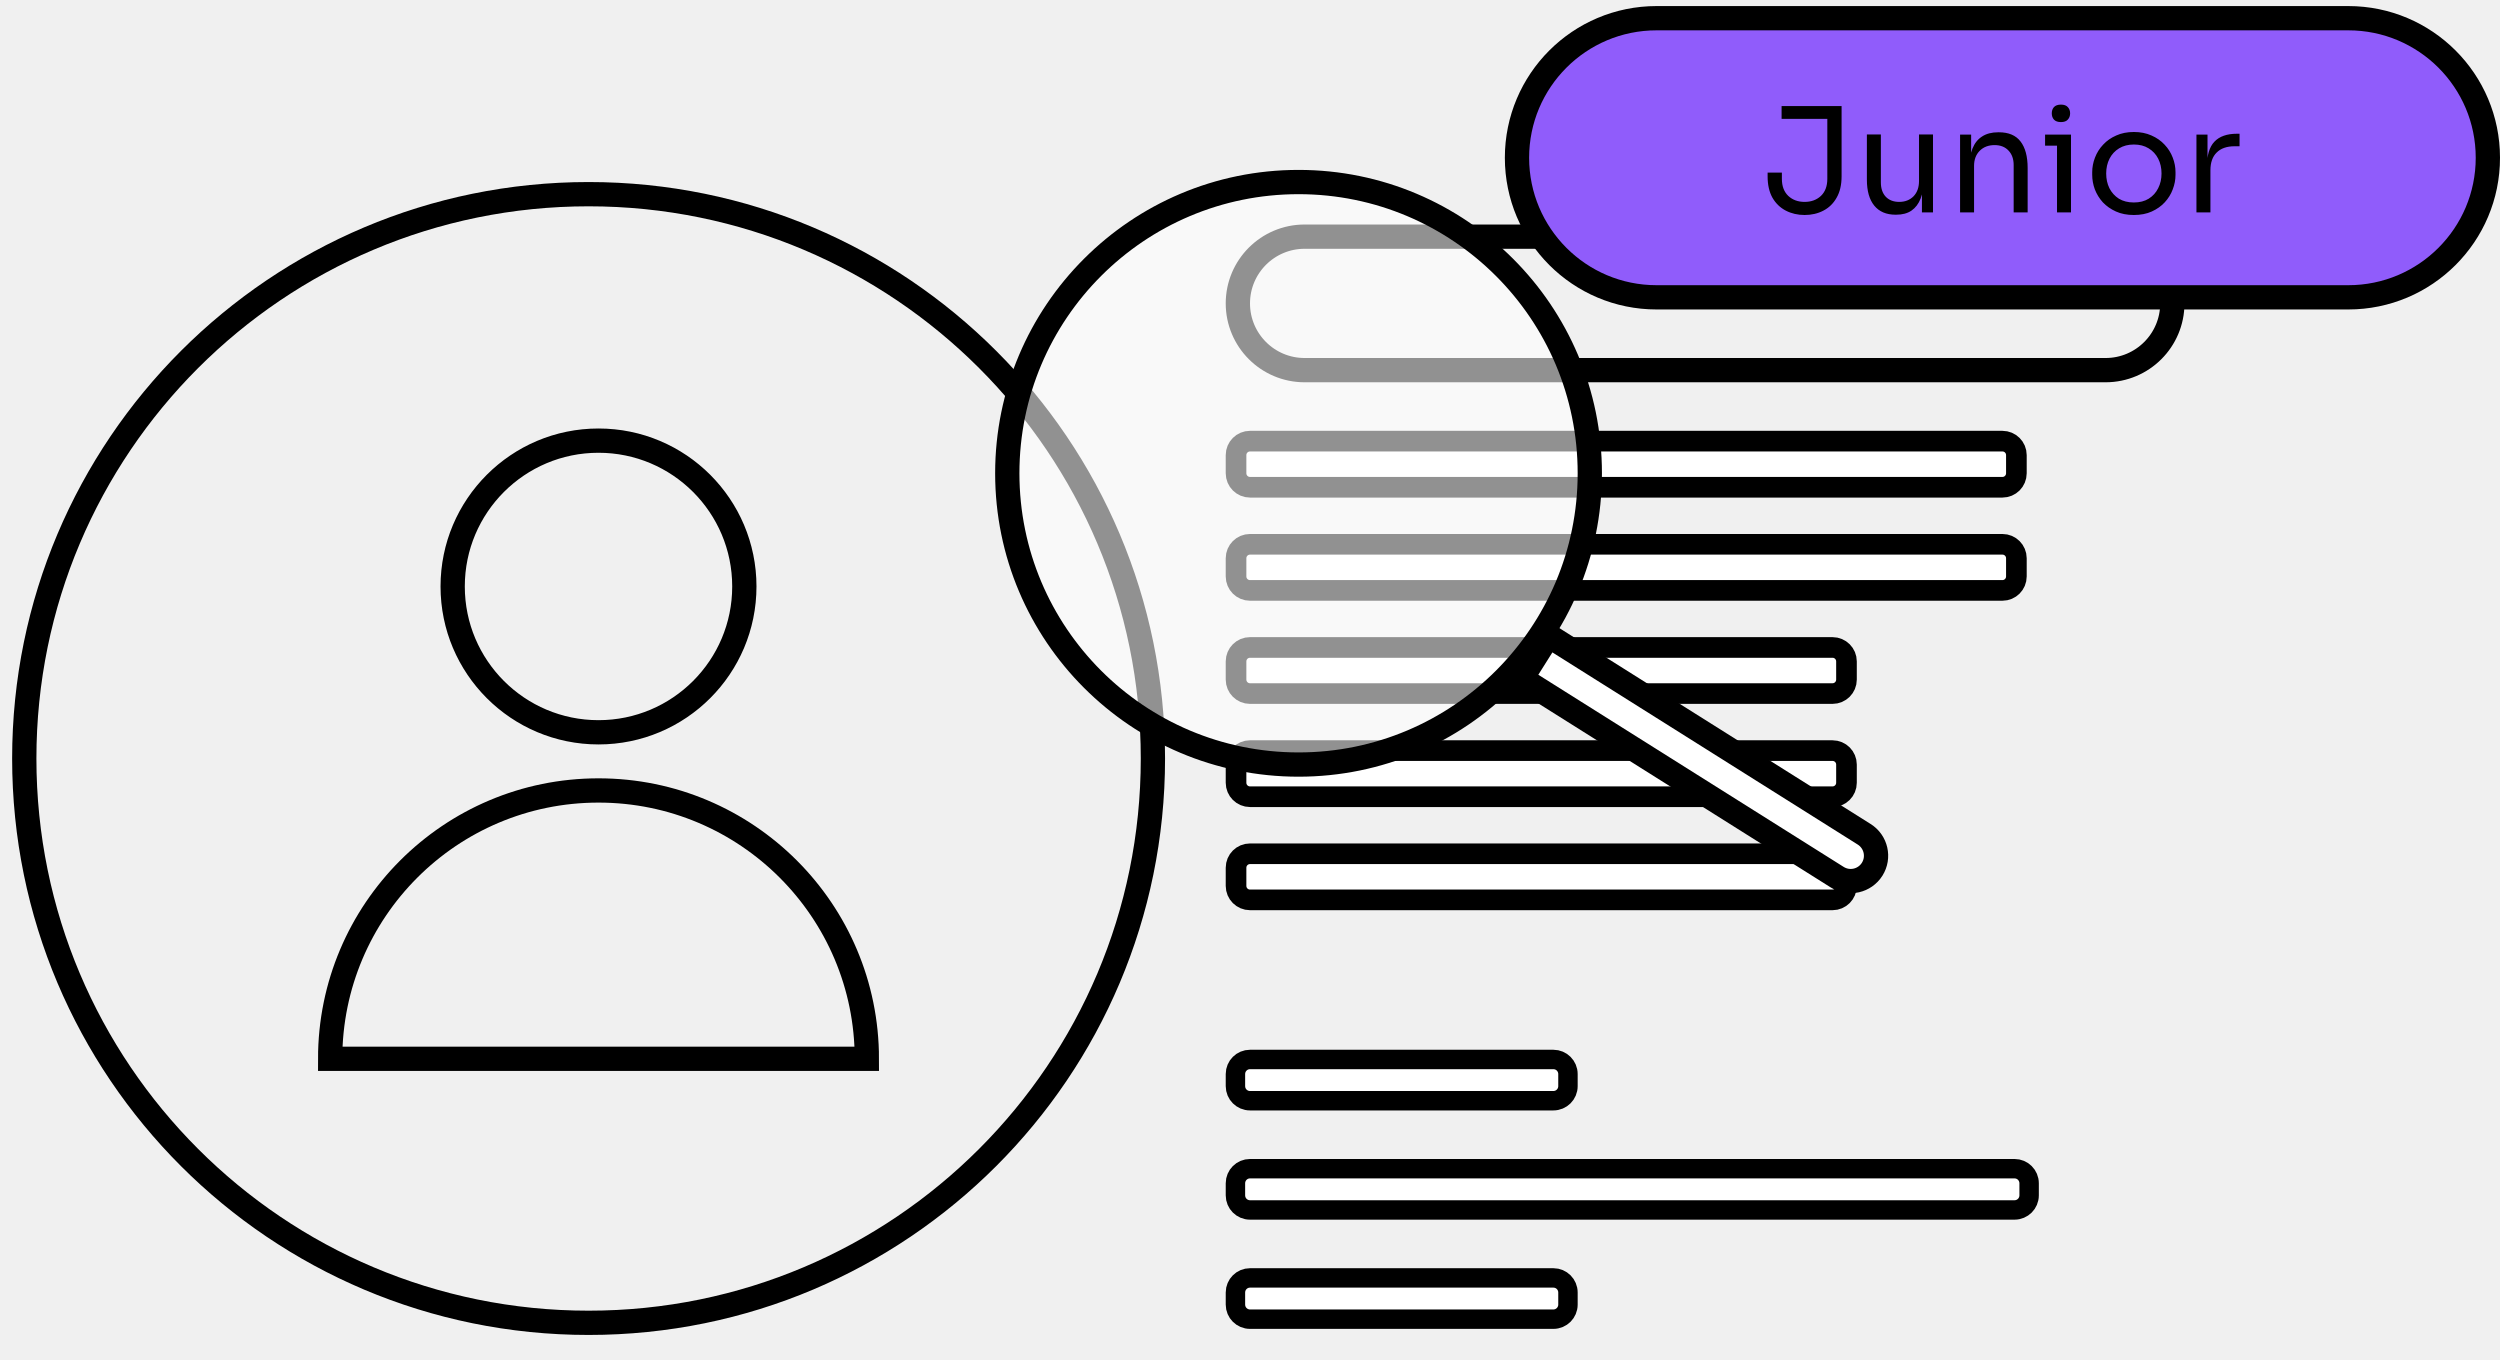
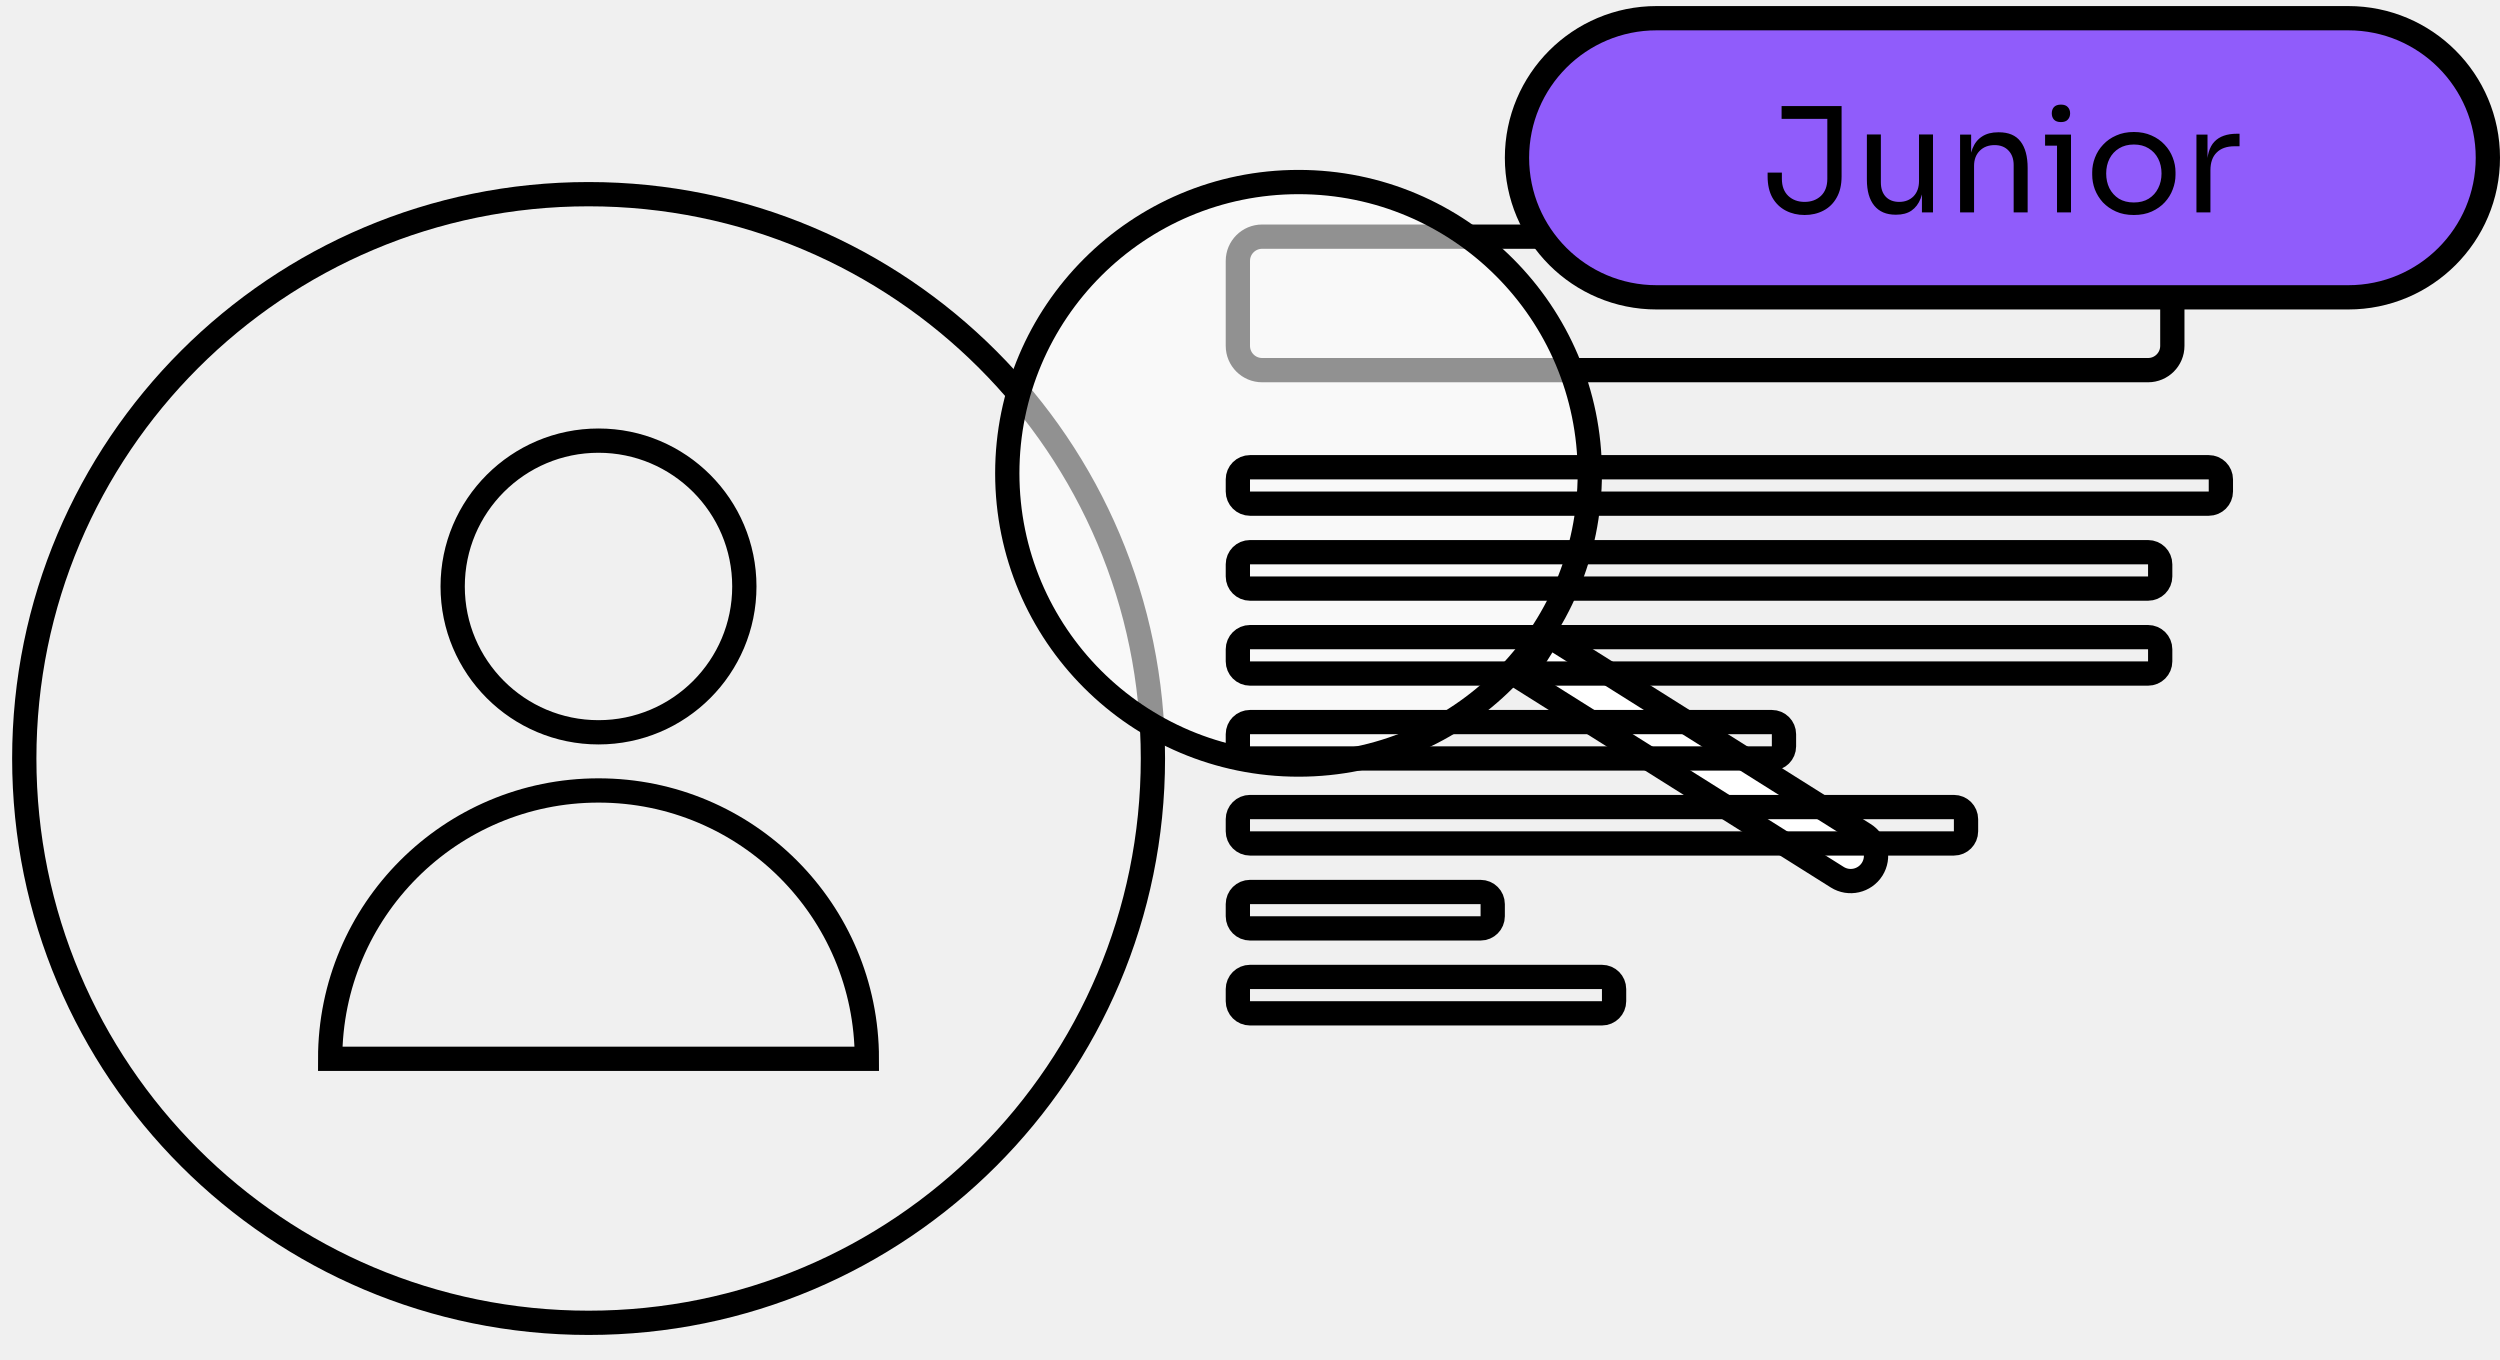
<svg xmlns="http://www.w3.org/2000/svg" width="206" height="112" viewBox="0 0 206 112" fill="none">
  <rect x="2" y="16" width="93" height="93" rx="46.5" stroke="black" stroke-width="2" />
  <circle cx="49.317" cy="48.325" r="12.017" stroke="black" stroke-width="2" />
  <path d="M49.317 65.134C37.105 65.134 27.205 75.034 27.205 87.246H71.429C71.429 75.034 61.529 65.134 49.317 65.134Z" stroke="black" stroke-width="2" />
-   <rect x="102" y="19.5" width="77" height="11" rx="5.5" stroke="black" stroke-width="2" />
-   <rect x="101.85" y="36.35" width="64.3" height="3.8" rx="1.15" fill="white" stroke="black" stroke-width="1.7" />
-   <rect x="101.85" y="44.85" width="64.3" height="3.8" rx="1.15" fill="white" stroke="black" stroke-width="1.7" />
-   <rect x="101.85" y="53.35" width="50.3" height="3.8" rx="1.15" fill="white" stroke="black" stroke-width="1.7" />
-   <rect x="101.85" y="61.85" width="50.3" height="3.8" rx="1.15" fill="white" stroke="black" stroke-width="1.7" />
-   <rect x="101.85" y="70.35" width="50.3" height="3.8" rx="1.15" fill="white" stroke="black" stroke-width="1.7" />
-   <rect x="101.8" y="87.3" width="27.4" height="3.4" rx="1.2" fill="white" stroke="black" stroke-width="1.6" />
-   <rect x="101.8" y="96.3" width="65.4" height="3.4" rx="1.2" fill="white" stroke="black" stroke-width="1.6" />
-   <rect x="101.8" y="105.3" width="27.4" height="3.4" rx="1.2" fill="white" stroke="black" stroke-width="1.6" />
+   <rect x="102" y="19.5" width="77" height="11" rx="2" stroke="black" stroke-width="2" />
  <circle cx="107" cy="39" r="24" fill="white" fill-opacity="0.57" stroke="black" stroke-width="2" />
  <path d="M127.603 52.379L153.611 68.746C154.586 69.36 154.88 70.649 154.266 71.625C153.651 72.6 152.363 72.894 151.387 72.28L125.379 55.913L127.603 52.379Z" fill="white" stroke="black" stroke-width="2" />
+   <rect x="102" y="38.5" width="81" height="3" rx="1" stroke="black" stroke-width="2" />
+   <rect x="102" y="45.5" width="76" height="3" rx="1" stroke="black" stroke-width="2" />
+   <rect x="102" y="52.5" width="76" height="3" rx="1" stroke="black" stroke-width="2" />
+   <rect x="102" y="59.5" width="45" height="3" rx="1" stroke="black" stroke-width="2" />
+   <rect x="102" y="66.5" width="60" height="3" rx="1" stroke="black" stroke-width="2" />
+   <rect x="102" y="73.5" width="21" height="3" rx="1" stroke="black" stroke-width="2" />
+   <rect x="102" y="80.5" width="31" height="3" rx="1" stroke="black" stroke-width="2" />
  <rect x="125" y="1.5" width="80" height="23" rx="11.5" fill="#905CFB" />
  <path d="M148.699 17.716C148.131 17.716 147.615 17.596 147.151 17.356C146.687 17.116 146.319 16.76 146.047 16.288C145.783 15.816 145.651 15.228 145.651 14.524V14.224H146.827V14.74C146.827 15.34 147.003 15.808 147.355 16.144C147.707 16.472 148.155 16.636 148.699 16.636C149.243 16.636 149.691 16.472 150.043 16.144C150.395 15.808 150.571 15.34 150.571 14.74V9.556H151.747V14.524C151.747 15.228 151.611 15.816 151.339 16.288C151.075 16.76 150.711 17.116 150.247 17.356C149.791 17.596 149.275 17.716 148.699 17.716ZM146.803 9.796V8.74H151.747V9.796H146.803ZM156.195 17.692C155.435 17.692 154.851 17.444 154.443 16.948C154.035 16.452 153.831 15.736 153.831 14.8V11.08H154.983V15.028C154.983 15.532 155.119 15.928 155.391 16.216C155.663 16.496 156.031 16.636 156.495 16.636C156.975 16.636 157.367 16.484 157.671 16.18C157.975 15.868 158.127 15.444 158.127 14.908V11.08H159.279V17.5H158.367V14.752H158.511C158.511 15.384 158.427 15.92 158.259 16.36C158.091 16.792 157.839 17.124 157.503 17.356C157.175 17.58 156.755 17.692 156.243 17.692H156.195ZM161.51 17.5V11.092H162.422V13.84H162.278C162.278 13.208 162.362 12.676 162.53 12.244C162.706 11.804 162.97 11.472 163.322 11.248C163.674 11.016 164.118 10.9 164.654 10.9H164.702C165.51 10.9 166.106 11.152 166.49 11.656C166.882 12.16 167.078 12.888 167.078 13.84V17.5H165.926V13.6C165.926 13.104 165.786 12.708 165.506 12.412C165.226 12.108 164.842 11.956 164.354 11.956C163.85 11.956 163.442 12.112 163.13 12.424C162.818 12.736 162.662 13.152 162.662 13.672V17.5H161.51ZM169.498 17.5V11.092H170.65V17.5H169.498ZM168.514 12.004V11.092H170.65V12.004H168.514ZM169.822 10.06C169.566 10.06 169.374 9.992 169.246 9.856C169.126 9.72 169.066 9.548 169.066 9.34C169.066 9.132 169.126 8.96 169.246 8.824C169.374 8.688 169.566 8.62 169.822 8.62C170.078 8.62 170.266 8.688 170.386 8.824C170.514 8.96 170.578 9.132 170.578 9.34C170.578 9.548 170.514 9.72 170.386 9.856C170.266 9.992 170.078 10.06 169.822 10.06ZM175.83 17.716C175.27 17.716 174.778 17.62 174.354 17.428C173.93 17.236 173.57 16.984 173.274 16.672C172.986 16.352 172.766 15.996 172.614 15.604C172.47 15.212 172.398 14.812 172.398 14.404V14.188C172.398 13.78 172.474 13.38 172.626 12.988C172.778 12.588 173.002 12.232 173.298 11.92C173.594 11.6 173.954 11.348 174.378 11.164C174.802 10.972 175.286 10.876 175.83 10.876C176.374 10.876 176.858 10.972 177.282 11.164C177.706 11.348 178.066 11.6 178.362 11.92C178.658 12.232 178.882 12.588 179.034 12.988C179.186 13.38 179.262 13.78 179.262 14.188V14.404C179.262 14.812 179.186 15.212 179.034 15.604C178.89 15.996 178.67 16.352 178.374 16.672C178.086 16.984 177.73 17.236 177.306 17.428C176.882 17.62 176.39 17.716 175.83 17.716ZM175.83 16.684C176.31 16.684 176.718 16.58 177.054 16.372C177.398 16.156 177.658 15.868 177.834 15.508C178.018 15.148 178.11 14.744 178.11 14.296C178.11 13.84 178.018 13.432 177.834 13.072C177.65 12.712 177.386 12.428 177.042 12.22C176.706 12.012 176.302 11.908 175.83 11.908C175.366 11.908 174.962 12.012 174.618 12.22C174.274 12.428 174.01 12.712 173.826 13.072C173.642 13.432 173.55 13.84 173.55 14.296C173.55 14.744 173.638 15.148 173.814 15.508C173.998 15.868 174.258 16.156 174.594 16.372C174.938 16.58 175.35 16.684 175.83 16.684ZM180.987 17.5V11.092H181.899V13.732H181.851C181.851 12.796 182.055 12.112 182.463 11.68C182.879 11.24 183.499 11.02 184.323 11.02H184.539V12.052H184.131C183.491 12.052 182.999 12.224 182.655 12.568C182.311 12.904 182.139 13.392 182.139 14.032V17.5H180.987Z" fill="black" />
  <rect x="125" y="1.5" width="80" height="23" rx="11.5" stroke="black" stroke-width="2" />
</svg>
